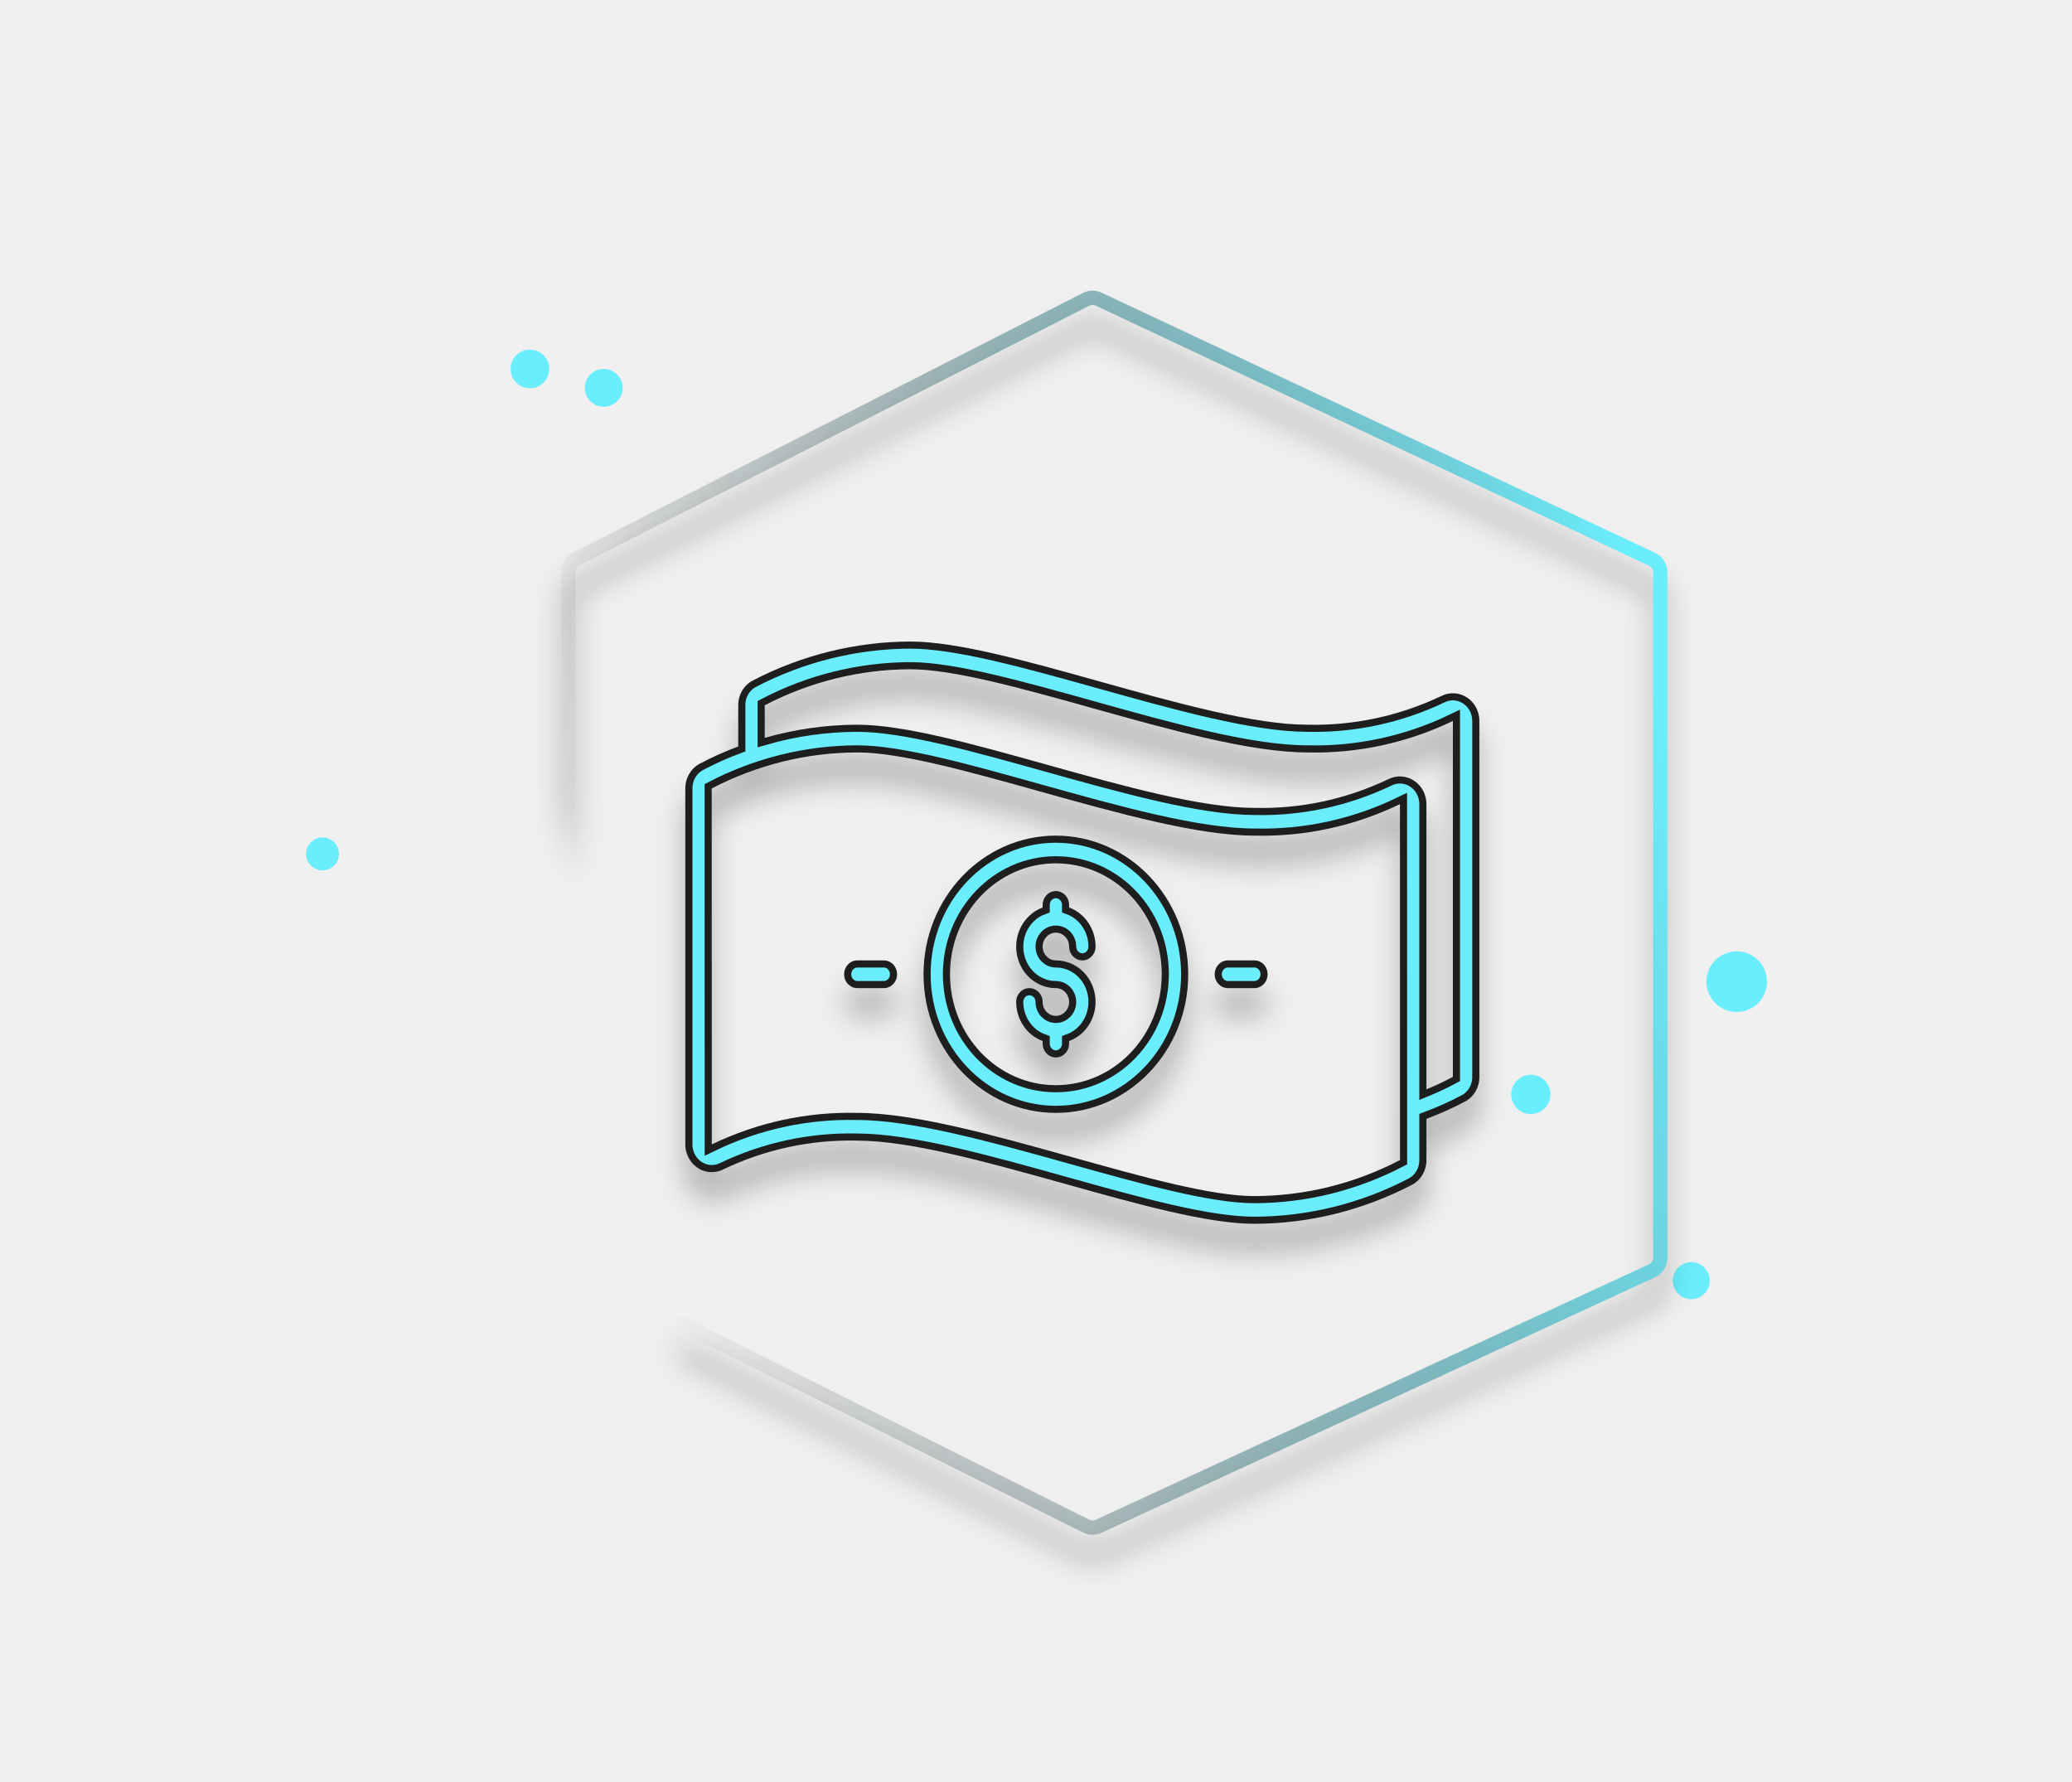
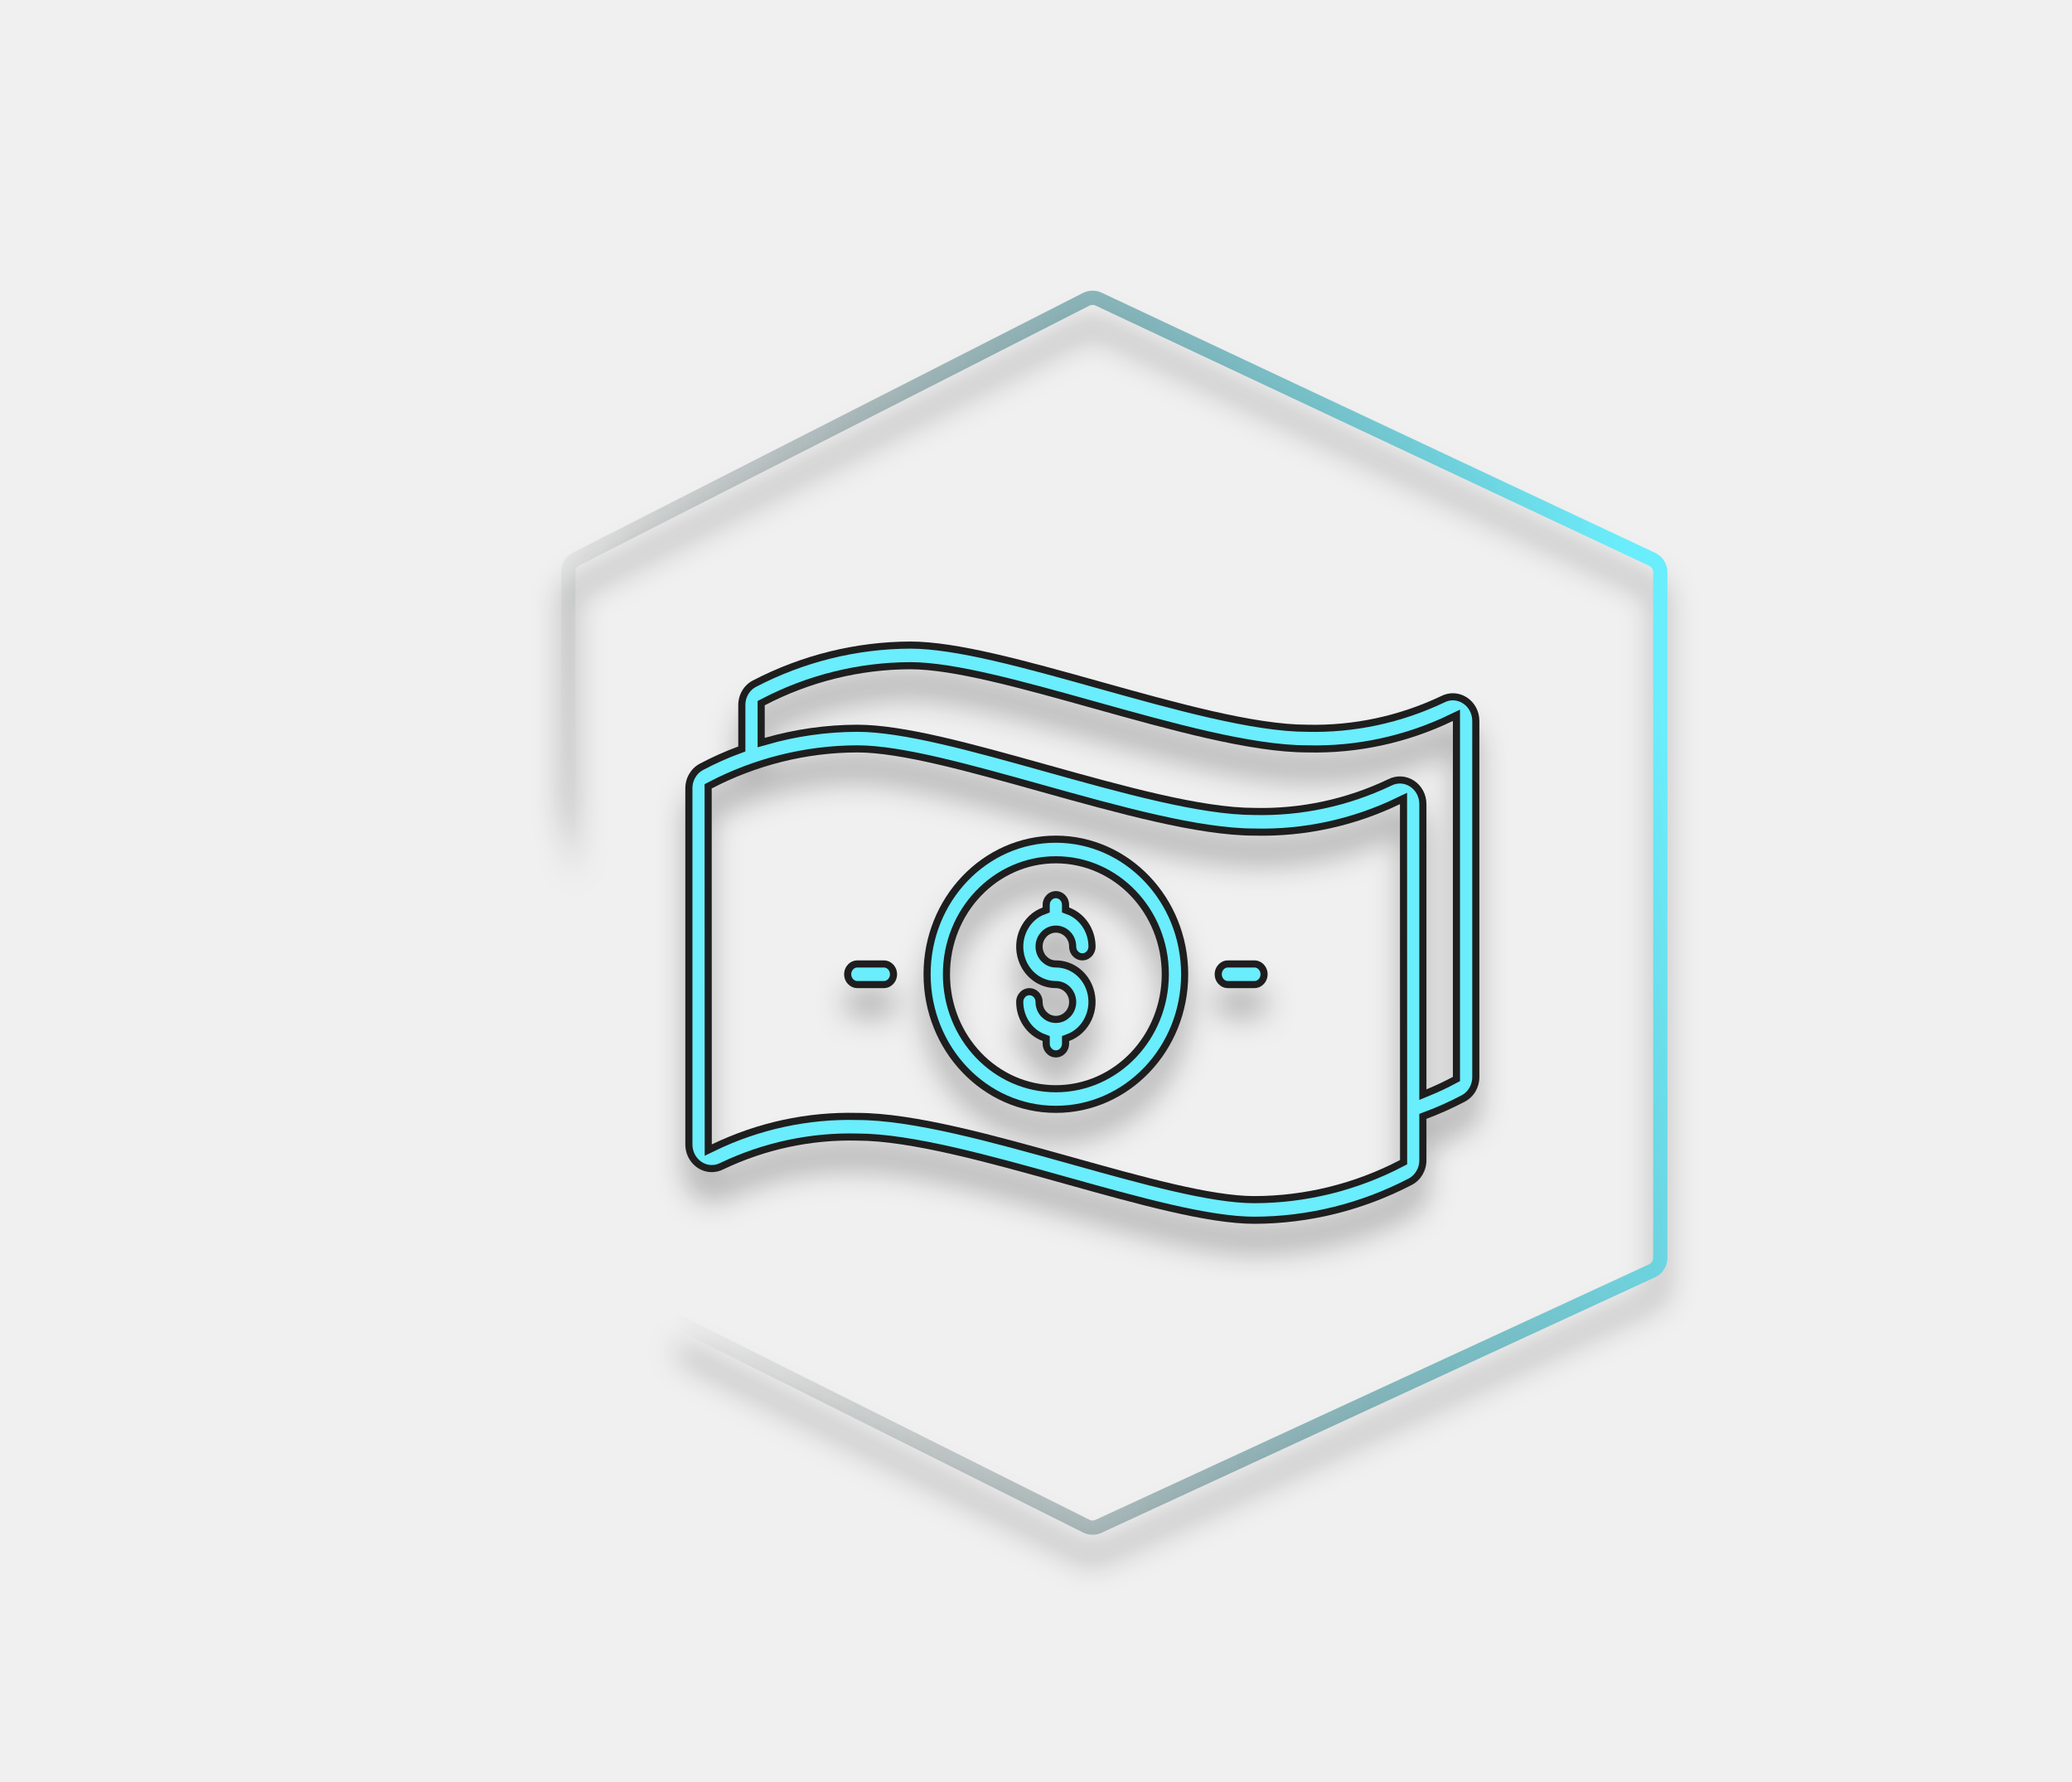
<svg xmlns="http://www.w3.org/2000/svg" width="214" height="184" viewBox="0 -40 214 250" fill="none">
-   <g>
-     <animateTransform attributeName="transform" type="rotate" values="0 107.0 92.0; 360 107.0 92.0" calcMode="linear" begin="0s" dur="15s" repeatCount="indefinite" />
-     <circle cx="35.983" cy="11.771" r="2.711" fill="#6AEDFC" />
-     <circle cx="46.343" cy="14.427" r="2.657" fill="#6AEDFC" />
-     <circle cx="6.881" cy="79.821" r="2.308" fill="#6AEDFC" />
-     <circle cx="205.329" cy="97.749" r="4.251" fill="#6AEDFC" />
-     <circle cx="176.44" cy="113.571" r="2.755" fill="#6AEDFC" />
-     <circle cx="198.954" cy="139.706" r="2.598" fill="#6AEDFC" />
-   </g>
  <g filter="url(#filter0_d)">
    <mask id="path-1-inside-1" fill="white">
      <path d="M40.375 40.227C40.375 39.099 41.008 38.066 42.014 37.554L113.578 1.114C114.403 0.693 115.377 0.678 116.215 1.072L193.883 37.578C194.935 38.073 195.607 39.13 195.607 40.293V136.507C195.607 137.677 194.927 138.741 193.864 139.231L116.196 175.082C115.368 175.464 114.412 175.449 113.597 175.042L42.033 139.256C41.017 138.748 40.375 137.709 40.375 136.573V40.227Z" />
    </mask>
    <path d="M40.375 40.227C40.375 39.099 41.008 38.066 42.014 37.554L113.578 1.114C114.403 0.693 115.377 0.678 116.215 1.072L193.883 37.578C194.935 38.073 195.607 39.13 195.607 40.293V136.507C195.607 137.677 194.927 138.741 193.864 139.231L116.196 175.082C115.368 175.464 114.412 175.449 113.597 175.042L42.033 139.256C41.017 138.748 40.375 137.709 40.375 136.573V40.227Z" stroke="url(#paint0_linear)" stroke-width="4" mask="url(#path-1-inside-1)" />
  </g>
  <g filter="url(#filter1_d)">
    <mask id="path-8-inside-2" fill="white">
      <path d="M109.789 90.875C110.814 90.875 111.646 91.746 111.646 92.821C111.646 93.895 112.477 94.766 113.503 94.766C114.529 94.766 115.36 93.895 115.36 92.821C115.351 90.356 113.864 88.163 111.646 87.342V86.984C111.646 85.909 110.814 85.039 109.789 85.039C108.763 85.039 107.932 85.909 107.932 86.984V87.342C105.036 88.411 103.516 91.736 104.535 94.769C105.32 97.102 107.427 98.661 109.789 98.657C110.814 98.657 111.646 99.528 111.646 100.603C111.646 101.677 110.814 102.548 109.789 102.548C108.763 102.548 107.932 101.677 107.932 100.603C107.932 99.528 107.1 98.657 106.075 98.657C105.049 98.657 104.218 99.528 104.218 100.603C104.228 103.067 105.714 105.259 107.932 106.08V106.438C107.932 107.513 108.763 108.384 109.789 108.384C110.814 108.384 111.646 107.513 111.646 106.438V106.08C114.541 105.013 116.062 101.687 115.042 98.654C114.257 96.321 112.151 94.761 109.789 94.766C108.763 94.766 107.932 93.895 107.932 92.821C107.932 91.746 108.763 90.875 109.789 90.875Z" />
    </mask>
    <path d="M109.789 90.875C110.814 90.875 111.646 91.746 111.646 92.821C111.646 93.895 112.477 94.766 113.503 94.766C114.529 94.766 115.36 93.895 115.36 92.821C115.351 90.356 113.864 88.163 111.646 87.342V86.984C111.646 85.909 110.814 85.039 109.789 85.039C108.763 85.039 107.932 85.909 107.932 86.984V87.342C105.036 88.411 103.516 91.736 104.535 94.769C105.32 97.102 107.427 98.661 109.789 98.657C110.814 98.657 111.646 99.528 111.646 100.603C111.646 101.677 110.814 102.548 109.789 102.548C108.763 102.548 107.932 101.677 107.932 100.603C107.932 99.528 107.1 98.657 106.075 98.657C105.049 98.657 104.218 99.528 104.218 100.603C104.228 103.067 105.714 105.259 107.932 106.08V106.438C107.932 107.513 108.763 108.384 109.789 108.384C110.814 108.384 111.646 107.513 111.646 106.438V106.08C114.541 105.013 116.062 101.687 115.042 98.654C114.257 96.321 112.151 94.761 109.789 94.766C108.763 94.766 107.932 93.895 107.932 92.821C107.932 91.746 108.763 90.875 109.789 90.875Z" fill="#6AEDFC" stroke="#1E1E1E" stroke-width="1.996" mask="url(#path-8-inside-2)" />
    <mask id="path-9-inside-3" fill="white">
      <path d="M109.789 77.256C99.533 77.256 91.218 85.967 91.218 96.711C91.218 107.455 99.533 116.165 109.789 116.165C120.045 116.165 128.36 107.455 128.36 96.711C128.349 85.971 120.041 77.269 109.789 77.256ZM109.789 112.274C101.584 112.274 94.932 105.306 94.932 96.711C94.932 88.116 101.584 81.147 109.789 81.147C117.994 81.147 124.646 88.116 124.646 96.711C124.636 105.302 117.99 112.265 109.789 112.274Z" />
    </mask>
    <path d="M109.789 77.256C99.533 77.256 91.218 85.967 91.218 96.711C91.218 107.455 99.533 116.165 109.789 116.165C120.045 116.165 128.36 107.455 128.36 96.711C128.349 85.971 120.041 77.269 109.789 77.256ZM109.789 112.274C101.584 112.274 94.932 105.306 94.932 96.711C94.932 88.116 101.584 81.147 109.789 81.147C117.994 81.147 124.646 88.116 124.646 96.711C124.636 105.302 117.99 112.265 109.789 112.274Z" fill="#6AEDFC" stroke="#1E1E1E" stroke-width="1.996" mask="url(#path-9-inside-3)" />
    <mask id="path-10-inside-4" fill="white">
      <path d="M167.474 57.873C166.381 57.153 165.01 57.079 163.853 57.678C157.96 60.476 151.541 61.848 145.074 61.693C137.646 61.693 126.616 58.612 115.954 55.631C105.635 52.744 95.886 50.021 89.361 50.021C81.687 50.048 74.122 51.921 67.249 55.497C65.999 56.15 65.213 57.488 65.219 58.95V64.75C63.362 65.433 61.55 66.244 59.796 67.177C58.556 67.843 57.781 69.184 57.79 70.642V120.585C57.79 122.734 59.453 124.476 61.505 124.476C62.078 124.476 62.644 124.337 63.157 124.07C69.047 121.266 75.466 119.894 81.933 120.056C89.361 120.056 100.39 123.137 111.052 126.118C121.372 129.005 131.119 131.728 137.646 131.728C145.329 131.71 152.904 129.833 159.782 126.244C161.019 125.581 161.794 124.245 161.788 122.789V116.998C163.634 116.313 165.437 115.505 167.186 114.58C168.436 113.927 169.222 112.589 169.216 111.127V61.168C169.222 59.827 168.562 58.579 167.474 57.873ZM137.646 127.838C131.606 127.838 122.087 125.177 112.017 122.359C101.116 119.315 89.853 116.165 81.933 116.165C74.89 115.987 67.902 117.499 61.505 120.585L61.491 70.642C67.842 67.33 74.838 65.598 81.933 65.584C87.972 65.584 97.491 68.245 107.569 71.063C118.461 74.107 129.725 77.257 137.646 77.257C144.687 77.435 151.675 75.922 158.073 72.837L158.085 115.441V115.5V122.779C151.734 126.092 144.74 127.822 137.646 127.838ZM161.788 112.858V72.837C161.791 71.496 161.132 70.251 160.046 69.543C158.951 68.825 157.58 68.751 156.42 69.349C150.532 72.154 144.113 73.527 137.646 73.366C130.217 73.366 119.188 70.284 108.526 67.304C98.206 64.417 88.458 61.693 81.933 61.693C77.541 61.703 73.17 62.324 68.933 63.538V58.97C75.281 55.663 82.271 53.933 89.361 53.912C95.4 53.912 104.92 56.573 114.999 59.39C125.89 62.434 137.153 65.584 145.074 65.584C152.115 65.759 159.102 64.248 165.502 61.168V111.107C164.293 111.756 163.053 112.34 161.788 112.858Z" />
    </mask>
    <path d="M167.474 57.873C166.381 57.153 165.01 57.079 163.853 57.678C157.96 60.476 151.541 61.848 145.074 61.693C137.646 61.693 126.616 58.612 115.954 55.631C105.635 52.744 95.886 50.021 89.361 50.021C81.687 50.048 74.122 51.921 67.249 55.497C65.999 56.15 65.213 57.488 65.219 58.95V64.75C63.362 65.433 61.55 66.244 59.796 67.177C58.556 67.843 57.781 69.184 57.79 70.642V120.585C57.79 122.734 59.453 124.476 61.505 124.476C62.078 124.476 62.644 124.337 63.157 124.07C69.047 121.266 75.466 119.894 81.933 120.056C89.361 120.056 100.39 123.137 111.052 126.118C121.372 129.005 131.119 131.728 137.646 131.728C145.329 131.71 152.904 129.833 159.782 126.244C161.019 125.581 161.794 124.245 161.788 122.789V116.998C163.634 116.313 165.437 115.505 167.186 114.58C168.436 113.927 169.222 112.589 169.216 111.127V61.168C169.222 59.827 168.562 58.579 167.474 57.873ZM137.646 127.838C131.606 127.838 122.087 125.177 112.017 122.359C101.116 119.315 89.853 116.165 81.933 116.165C74.89 115.987 67.902 117.499 61.505 120.585L61.491 70.642C67.842 67.33 74.838 65.598 81.933 65.584C87.972 65.584 97.491 68.245 107.569 71.063C118.461 74.107 129.725 77.257 137.646 77.257C144.687 77.435 151.675 75.922 158.073 72.837L158.085 115.441V115.5V122.779C151.734 126.092 144.74 127.822 137.646 127.838ZM161.788 112.858V72.837C161.791 71.496 161.132 70.251 160.046 69.543C158.951 68.825 157.58 68.751 156.42 69.349C150.532 72.154 144.113 73.527 137.646 73.366C130.217 73.366 119.188 70.284 108.526 67.304C98.206 64.417 88.458 61.693 81.933 61.693C77.541 61.703 73.17 62.324 68.933 63.538V58.97C75.281 55.663 82.271 53.933 89.361 53.912C95.4 53.912 104.92 56.573 114.999 59.39C125.89 62.434 137.153 65.584 145.074 65.584C152.115 65.759 159.102 64.248 165.502 61.168V111.107C164.293 111.756 163.053 112.34 161.788 112.858Z" fill="#6AEDFC" stroke="#1E1E1E" stroke-width="1.996" mask="url(#path-10-inside-4)" />
    <mask id="path-11-inside-5" fill="white">
      <path d="M137.646 94.766H133.931C132.905 94.766 132.074 95.637 132.074 96.712C132.074 97.785 132.905 98.656 133.931 98.656H137.646C138.671 98.656 139.502 97.785 139.502 96.712C139.502 95.637 138.671 94.766 137.646 94.766Z" />
    </mask>
    <path d="M137.646 94.766H133.931C132.905 94.766 132.074 95.637 132.074 96.712C132.074 97.785 132.905 98.656 133.931 98.656H137.646C138.671 98.656 139.502 97.785 139.502 96.712C139.502 95.637 138.671 94.766 137.646 94.766Z" fill="#6AEDFC" stroke="#1E1E1E" stroke-width="1.996" mask="url(#path-11-inside-5)" />
    <mask id="path-12-inside-6" fill="white">
      <path d="M85.647 94.766H81.933C80.907 94.766 80.075 95.637 80.075 96.712C80.075 97.785 80.907 98.656 81.933 98.656H85.647C86.672 98.656 87.504 97.785 87.504 96.712C87.504 95.637 86.672 94.766 85.647 94.766Z" />
    </mask>
    <path d="M85.647 94.766H81.933C80.907 94.766 80.075 95.637 80.075 96.712C80.075 97.785 80.907 98.656 81.933 98.656H85.647C86.672 98.656 87.504 97.785 87.504 96.712C87.504 95.637 86.672 94.766 85.647 94.766Z" fill="#6AEDFC" stroke="#1E1E1E" stroke-width="1.996" mask="url(#path-12-inside-6)" />
  </g>
  <defs>
    <filter id="filter0_d" x="0.573" y="0.787" width="213.007" height="182.572" filterUnits="userSpaceOnUse" color-interpolation-filters="sRGB">
      <feFlood flood-opacity="0" result="BackgroundImageFix" />
      <feColorMatrix in="SourceAlpha" type="matrix" values="0 0 0 0 0 0 0 0 0 0 0 0 0 0 0 0 0 0 127 0" />
      <feOffset dy="4" />
      <feGaussianBlur stdDeviation="2" />
      <feColorMatrix type="matrix" values="0 0 0 0 0 0 0 0 0 0 0 0 0 0 0 0 0 0 0.25 0" />
      <feBlend mode="normal" in2="BackgroundImageFix" result="effect1_dropShadow" />
      <feBlend mode="normal" in="SourceGraphic" in2="effect1_dropShadow" result="shape" />
    </filter>
    <filter id="filter1_d" x="53.79" y="50.021" width="119.426" height="89.707" filterUnits="userSpaceOnUse" color-interpolation-filters="sRGB">
      <feFlood flood-opacity="0" result="BackgroundImageFix" />
      <feColorMatrix in="SourceAlpha" type="matrix" values="0 0 0 0 0 0 0 0 0 0 0 0 0 0 0 0 0 0 127 0" />
      <feOffset dy="4" />
      <feGaussianBlur stdDeviation="2" />
      <feColorMatrix type="matrix" values="0 0 0 0 0 0 0 0 0 0 0 0 0 0 0 0 0 0 0.25 0" />
      <feBlend mode="normal" in2="BackgroundImageFix" result="effect1_dropShadow" />
      <feBlend mode="normal" in="SourceGraphic" in2="effect1_dropShadow" result="shape" />
    </filter>
    <linearGradient id="paint0_linear" x1="195.607" y1="64.53" x2="45.658" y2="97.037" gradientUnits="userSpaceOnUse">
      <stop stop-color="#6AEDFC" />
      <stop offset="1" stop-opacity="0" />
    </linearGradient>
  </defs>
</svg>
